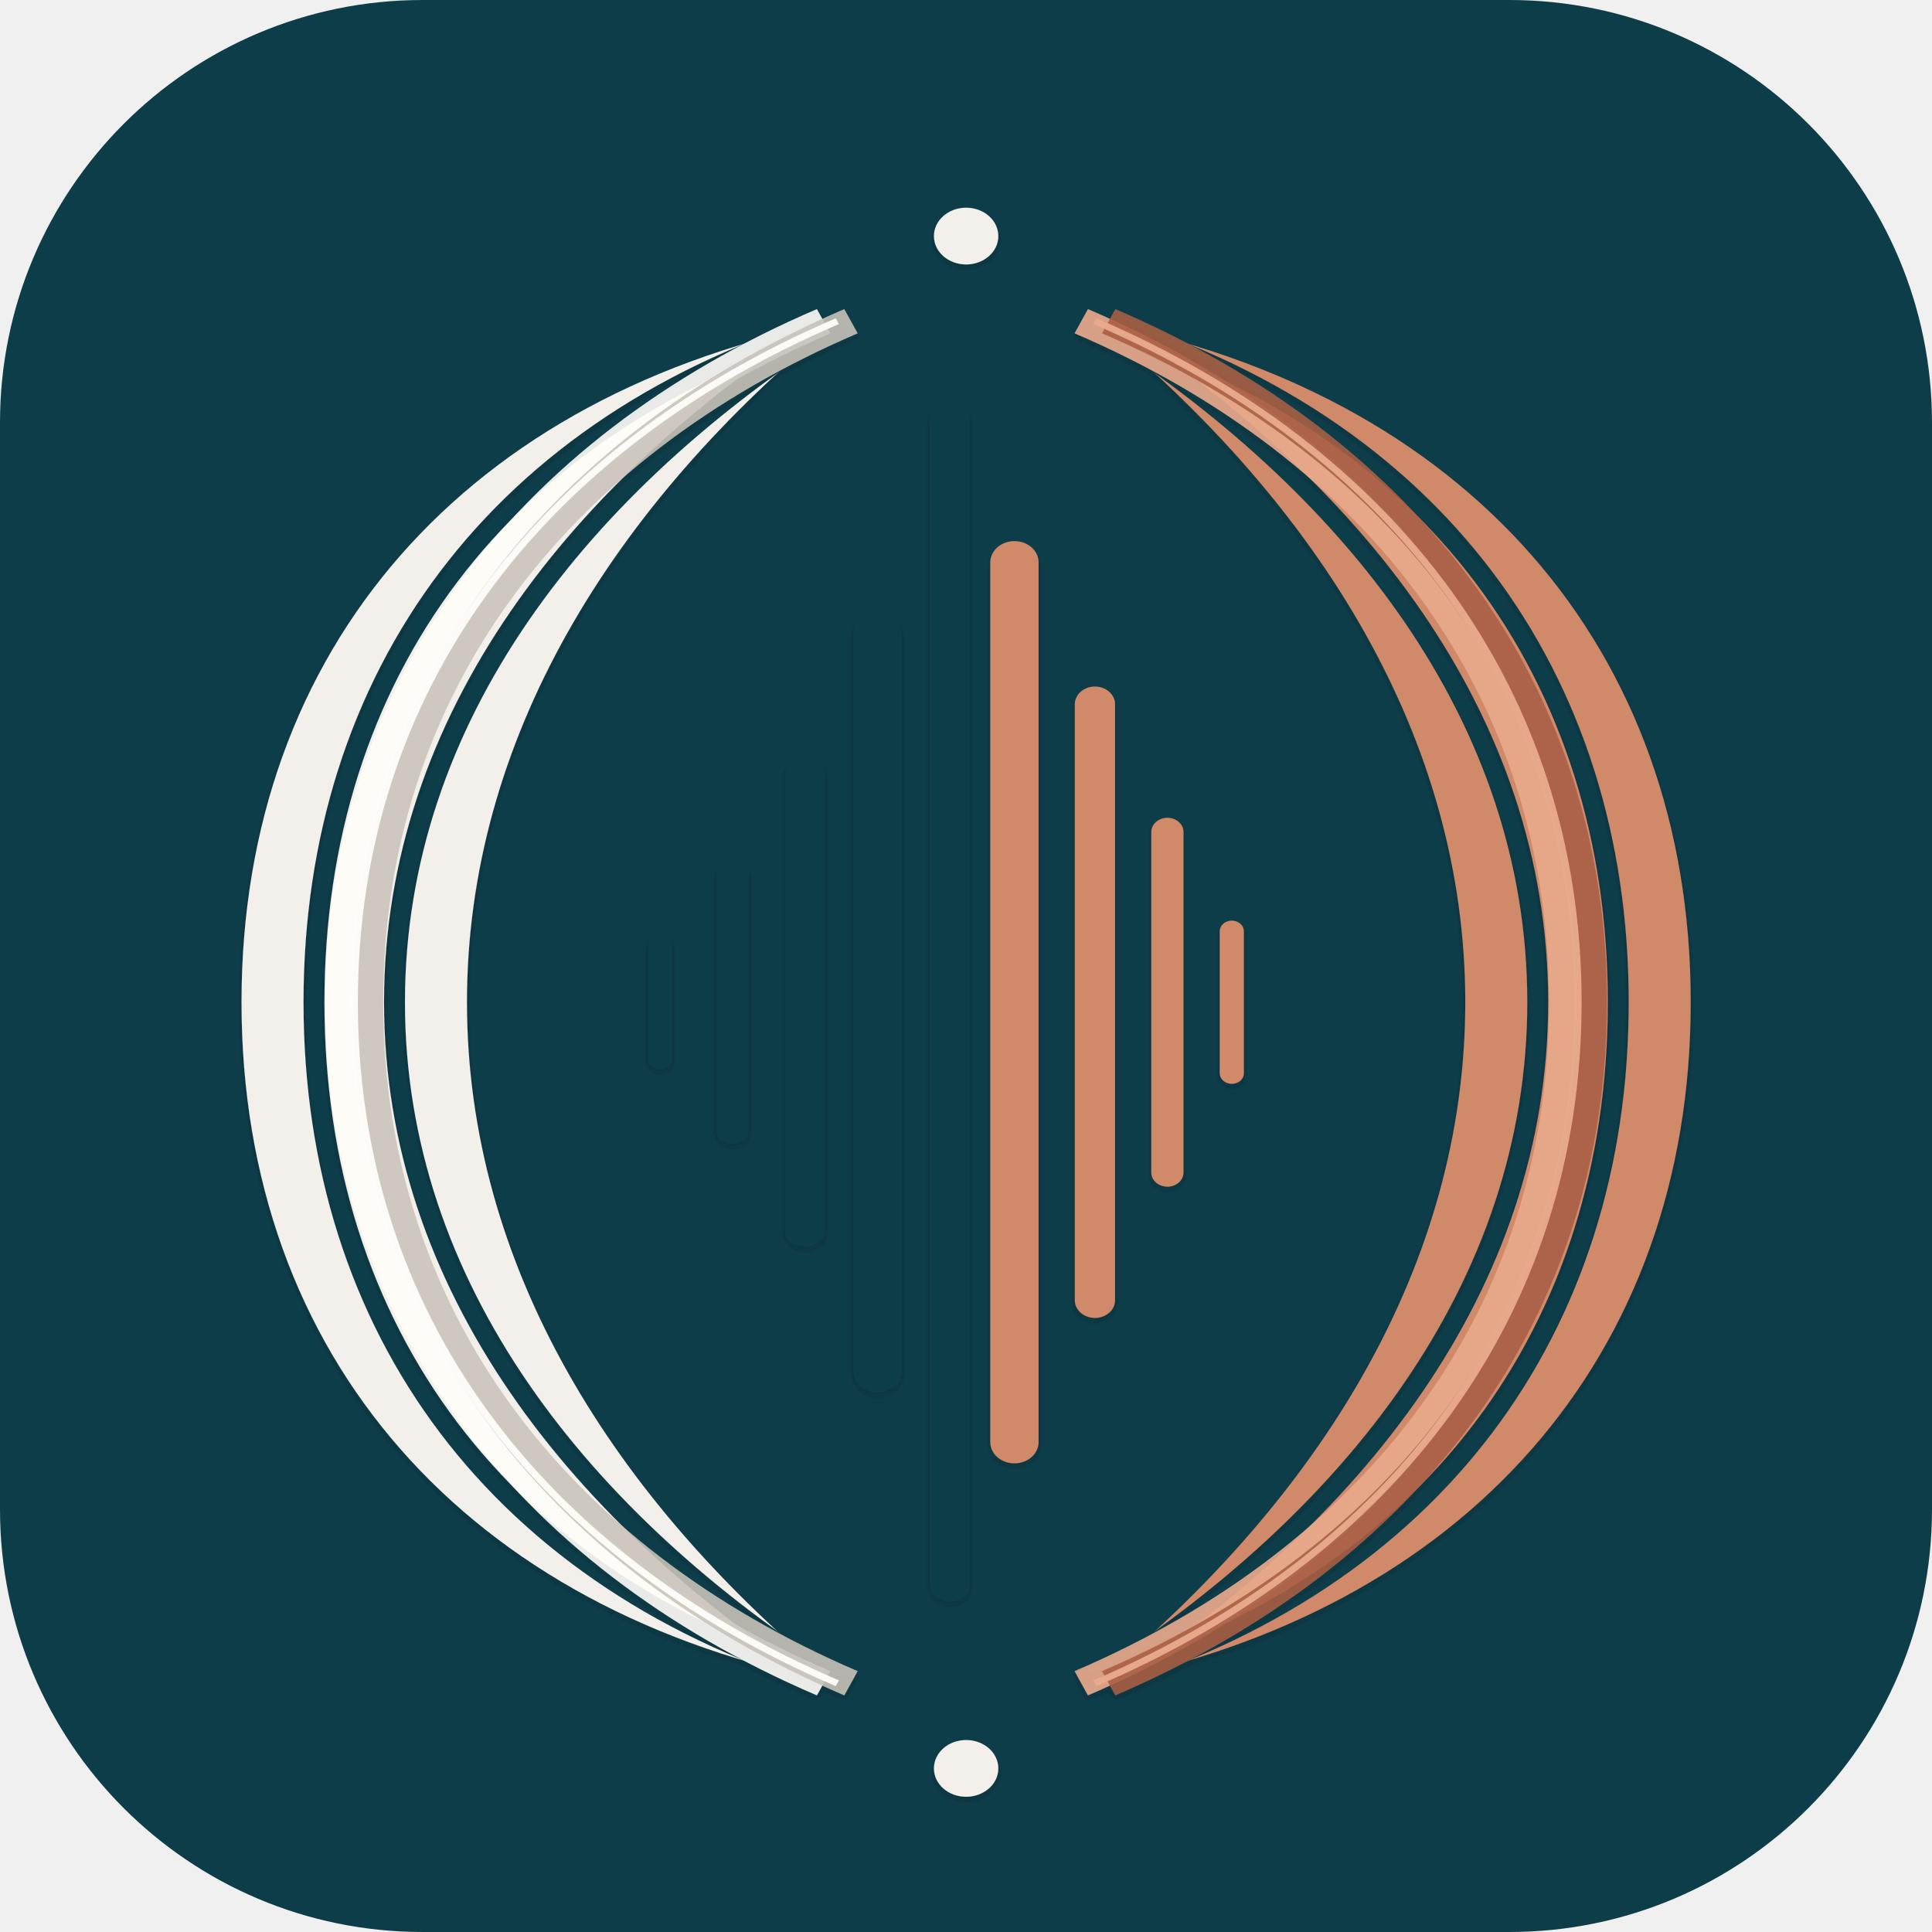
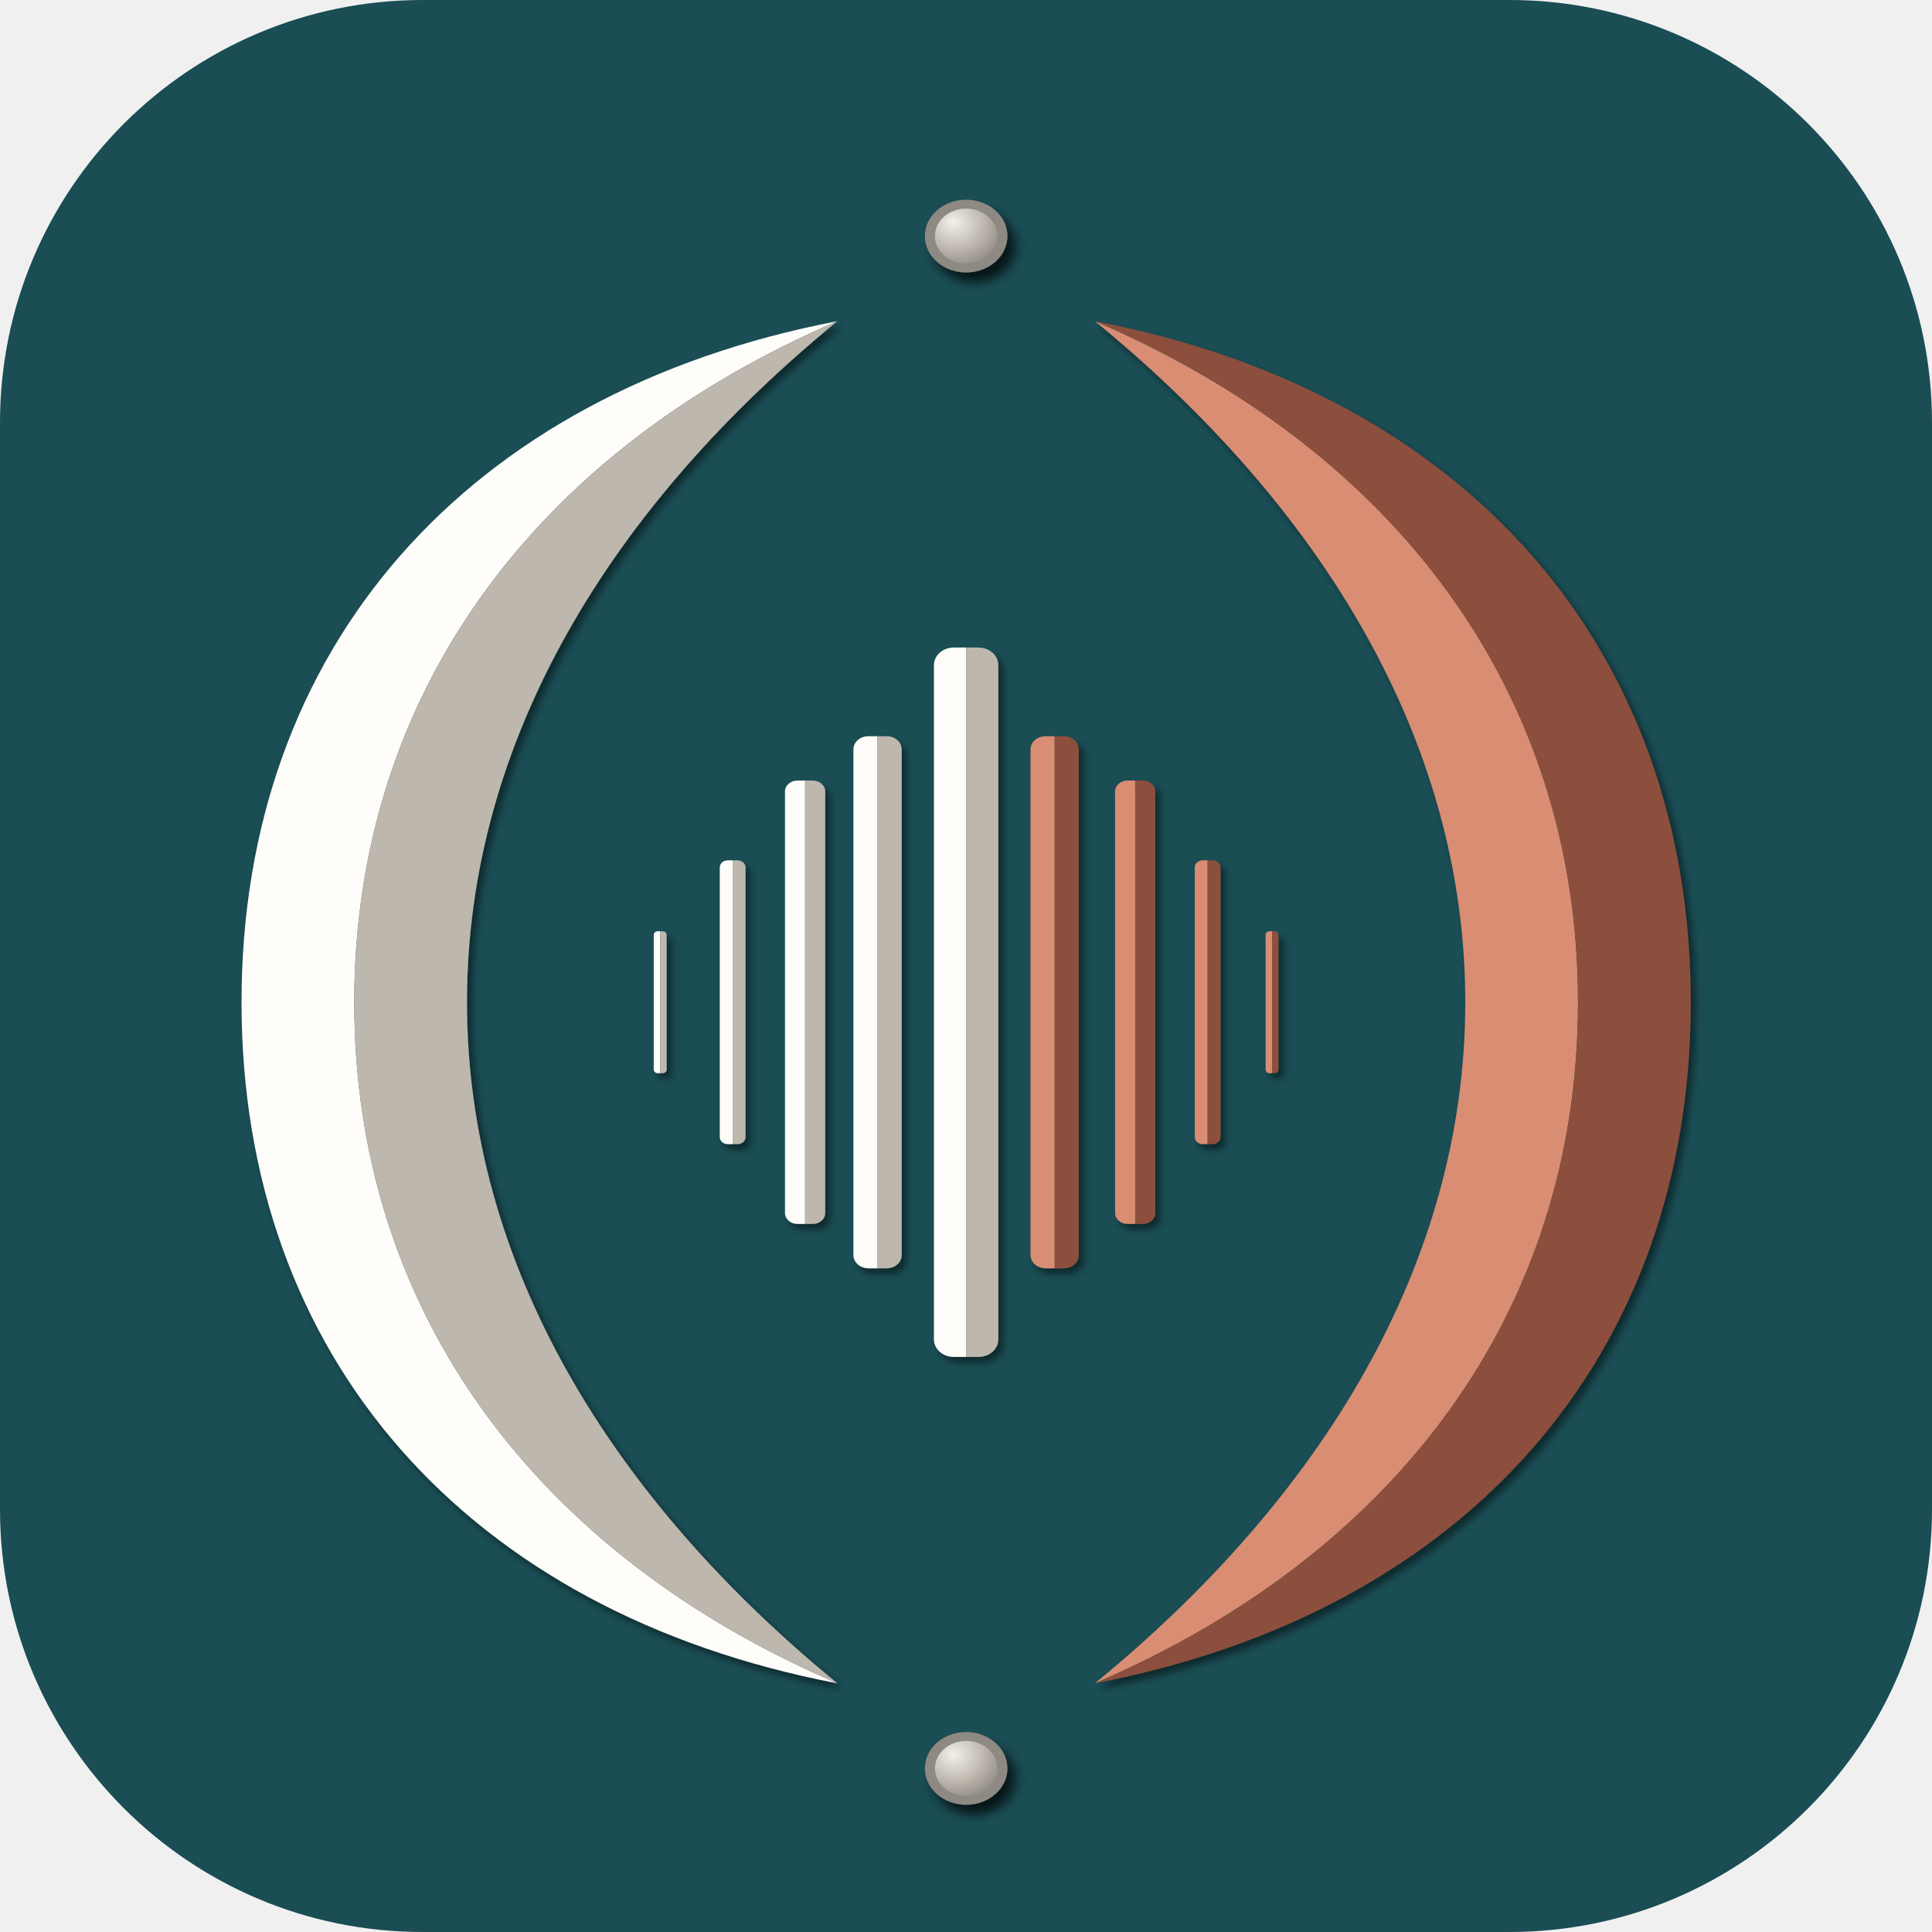
<svg xmlns="http://www.w3.org/2000/svg" viewBox="0 0 64 64" role="img" aria-labelledby="title">
  <defs>
-     <radialGradient id="left-face">
-       <stop stop-color="#F3F0EB" />
-       <stop offset=".7" stop-color="#F3F0EB" />
-       <stop offset="1" stop-color="#C9C3BA" />
-     </radialGradient>
-     <radialGradient id="right-face">
-       <stop stop-color="#D08A6A" />
-       <stop offset=".7" stop-color="#D08A6A" />
-       <stop offset="1" stop-color="#A85E45" />
-     </radialGradient>
    <linearGradient id="word-face" x1="0" y1="0" x2="0" y2="1">
      <stop stop-color="#FFFDF9" />
      <stop offset=".2" stop-color="#F3F0EB" />
      <stop offset=".72" stop-color="#F3F0EB" />
-       <stop offset="1" stop-color="#C9C3BA" />
+       <stop offset="1" stop-color="#BDB7AE" />
    </linearGradient>
    <linearGradient id="word-highlight" x1="0" y1="0" x2="1" y2="1">
      <stop stop-color="#FFFDF9" />
      <stop offset="1" stop-color="#F3F0EB" />
    </linearGradient>
    <linearGradient id="word-shadow" x1="0" y1="0" x2="1" y2="1">
      <stop stop-color="#F3F0EB" />
-       <stop offset="1" stop-color="#C9C3BA" />
+       <stop offset="1" stop-color="#BDB7AE" />
    </linearGradient>
    <filter id="raised" x="-30%" y="-30%" width="170%" height="180%">
-       <feDropShadow dx="0" dy=".5" stdDeviation=".35" flood-color="#061C22" flood-opacity=".3" />
+       <feDropShadow dx=".6" dy=".8" stdDeviation=".45" flood-color="#000000" flood-opacity=".46" />
    </filter>
    <filter id="word-depth" x="-8%" y="-20%" width="116%" height="150%">
      <feGaussianBlur in="SourceAlpha" stdDeviation="2" result="glowAlpha" />
      <feFlood flood-color="#F3F0EB" flood-opacity=".14" />
      <feComposite in2="glowAlpha" operator="in" result="glow" />
      <feDropShadow dx="1.6" dy="2.4" stdDeviation="1.1" flood-color="#061C22" flood-opacity=".38" />
      <feMerge>
        <feMergeNode in="glow" />
        <feMergeNode in="SourceGraphic" />
      </feMerge>
    </filter>
-     <mask id="left-split">
-       <rect width="240" height="240" fill="#fff" />
-       <path d="M104 24C62 38 39 74 39 120s23 82 65 96" fill="none" stroke="#000" stroke-width="2.6" />
-       <path d="M104 24C72 47 49 80 49 120s23 73 55 96" fill="none" stroke="#000" stroke-width="2.6" />
-     </mask>
-     <mask id="right-split">
-       <rect width="240" height="240" fill="#fff" />
-       <path d="M136 24c42 14 65 50 65 96s-23 82-65 96" fill="none" stroke="#000" stroke-width="2.6" />
-       <path d="M136 24c32 23 55 56 55 96s-23 73-55 96" fill="none" stroke="#000" stroke-width="2.6" />
-     </mask>
+     <filter id="dot-inset" x="-80%" y="-80%" width="260%" height="260%">
+       <feDropShadow dx="-.7" dy="-.8" stdDeviation=".45" flood-color="#FFFDF9" flood-opacity=".28" />
+       <feDropShadow dx="1" dy="1.4" stdDeviation=".7" flood-color="#000000" flood-opacity=".72" />
+     </filter>
+     <radialGradient id="dot-face" cx="36%" cy="32%" r="70%" fx="32%" fy="28%">
+       <stop stop-color="#F3F0EB" />
+       <stop offset=".58" stop-color="#BDB7AE" />
+       <stop offset="1" stop-color="#8E8982" />
+     </radialGradient>
+     <symbol id="left-wave-bar" viewBox="0 0 8 100">
+       <path d="M4 0H2.5C1.1 0 0 1.1 0 2.5v95C0 98.9 1.1 100 2.5 100H4Z" fill="#FFFDF9" />
+       <path d="M4 0h1.5C6.9 0 8 1.1 8 2.5v95C8 98.9 6.9 100 5.5 100H4Z" fill="#BDB7AE" />
+     </symbol>
+     <symbol id="right-wave-bar" viewBox="0 0 8 100">
+       <path d="M4 0H2.5C1.1 0 0 1.1 0 2.5v95C0 98.9 1.1 100 2.5 100H4Z" fill="#D98D73" />
+       <path d="M4 0h1.5C6.9 0 8 1.1 8 2.5v95C8 98.9 6.9 100 5.5 100H4Z" fill="#8C4F3E" />
+     </symbol>
  </defs>
-   <rect width="64" height="64" rx="14" fill="#0E3D4A" />
+   <rect width="64" height="64" rx="14" fill="#1A4D54" />
  <g transform="translate(0 5) scale(.2667 .235)">
    <g filter="url(#raised)">
-       <path d="M104 24C58 34 30 70 30 120s28 86 74 96C76 190 58 157 58 120s18-70 46-96Z" fill="#F3F0EB" mask="url(#left-split)" />
-       <path d="M136 24c46 10 74 46 74 96s-28 86-74 96c28-26 46-59 46-96s-18-70-46-96Z" fill="#D08A6A" mask="url(#right-split)" />
-       <g fill="none" stroke-linecap="butt">
-         <path d="M104 24C67 42 44 76 44 120s23 78 60 96" stroke="#FFFDF9" stroke-opacity=".9" stroke-width="3.8" transform="translate(-1.7 0)" />
-         <path d="M104 24C67 42 44 76 44 120s23 78 60 96" stroke="#C9C3BA" stroke-opacity=".88" stroke-width="3.8" transform="translate(1.7 0)" />
-         <path d="M104 24C67 42 44 76 44 120s23 78 60 96" stroke="#FFFDF9" stroke-opacity=".96" stroke-width=".9" />
-         <path d="M136 24c37 18 60 52 60 96s-23 78-60 96" stroke="#E9AA8D" stroke-opacity=".9" stroke-width="3.8" transform="translate(-1.7 0)" />
-         <path d="M136 24c37 18 60 52 60 96s-23 78-60 96" stroke="#A85E45" stroke-opacity=".88" stroke-width="3.8" transform="translate(1.7 0)" />
-         <path d="M136 24c37 18 60 52 60 96s-23 78-60 96" stroke="#E9AA8D" stroke-opacity=".96" stroke-width=".9" />
-       </g>
-       <g fill="none" stroke-linecap="round">
-         <path d="M82 112v16" stroke="#0E3D4A" stroke-width="3" />
-         <path d="M91 102v36" stroke="#0E3D4A" stroke-width="4" />
-         <path d="M100 88v64" stroke="#0E3D4A" stroke-width="5" />
-         <path d="M109 68v104" stroke="#0E3D4A" stroke-width="6" />
-         <path d="M118 38v164" stroke="#0E3D4A" stroke-width="5" />
-         <path d="M126 58v124" stroke="#D08A6A" stroke-width="6" />
-         <path d="M136 78v84" stroke="#D08A6A" stroke-width="5" />
-         <path d="M145 96v48" stroke="#D08A6A" stroke-width="4" />
-         <path d="M153 110v20" stroke="#D08A6A" stroke-width="3" />
-       </g>
-       <circle cx="120" cy="12" r="4" fill="#F3F0EB" />
-       <circle cx="120" cy="228" r="4" fill="#F3F0EB" />
+       <path d="M104 24C58 34 30 70 30 120C30 170 58 206 104 216C67 198 44 164 44 120C44 76 67 42 104 24Z" fill="#FFFDF9" />
+       <path d="M104 24C67 42 44 76 44 120C44 164 67 198 104 216C76 190 58 157 58 120C58 83 76 50 104 24Z" fill="#BDB7AE" />
+       <path d="M136 24C164 50 182 83 182 120C182 157 164 190 136 216C173 198 196 164 196 120C196 76 173 42 136 24Z" fill="#D98D73" />
+       <path d="M136 24C173 42 196 76 196 120C196 164 173 198 136 216C182 206 210 170 210 120C210 70 182 34 136 24Z" fill="#8C4F3E" />
+       <use href="#left-wave-bar" x="80.5" y="110" width="3" height="20" />
+       <use href="#left-wave-bar" x="89" y="100" width="4" height="40" />
+       <use href="#left-wave-bar" x="97.5" y="85" width="5" height="70" />
+       <use href="#left-wave-bar" x="106" y="65" width="6" height="110" />
+       <use href="#left-wave-bar" x="116" y="28" width="8" height="184" />
+       <use href="#right-wave-bar" x="128" y="65" width="6" height="110" />
+       <use href="#right-wave-bar" x="138.5" y="85" width="5" height="70" />
+       <use href="#right-wave-bar" x="148" y="100" width="4" height="40" />
+       <use href="#right-wave-bar" x="156.5" y="110" width="3" height="20" />
    </g>
+     <circle cx="120" cy="12" r="4.5" fill="url(#dot-face)" stroke="#8E8982" stroke-width="1.25" filter="url(#dot-inset)" />
+     <circle cx="120" cy="228" r="4.5" fill="url(#dot-face)" stroke="#8E8982" stroke-width="1.25" filter="url(#dot-inset)" />
  </g>
</svg>
